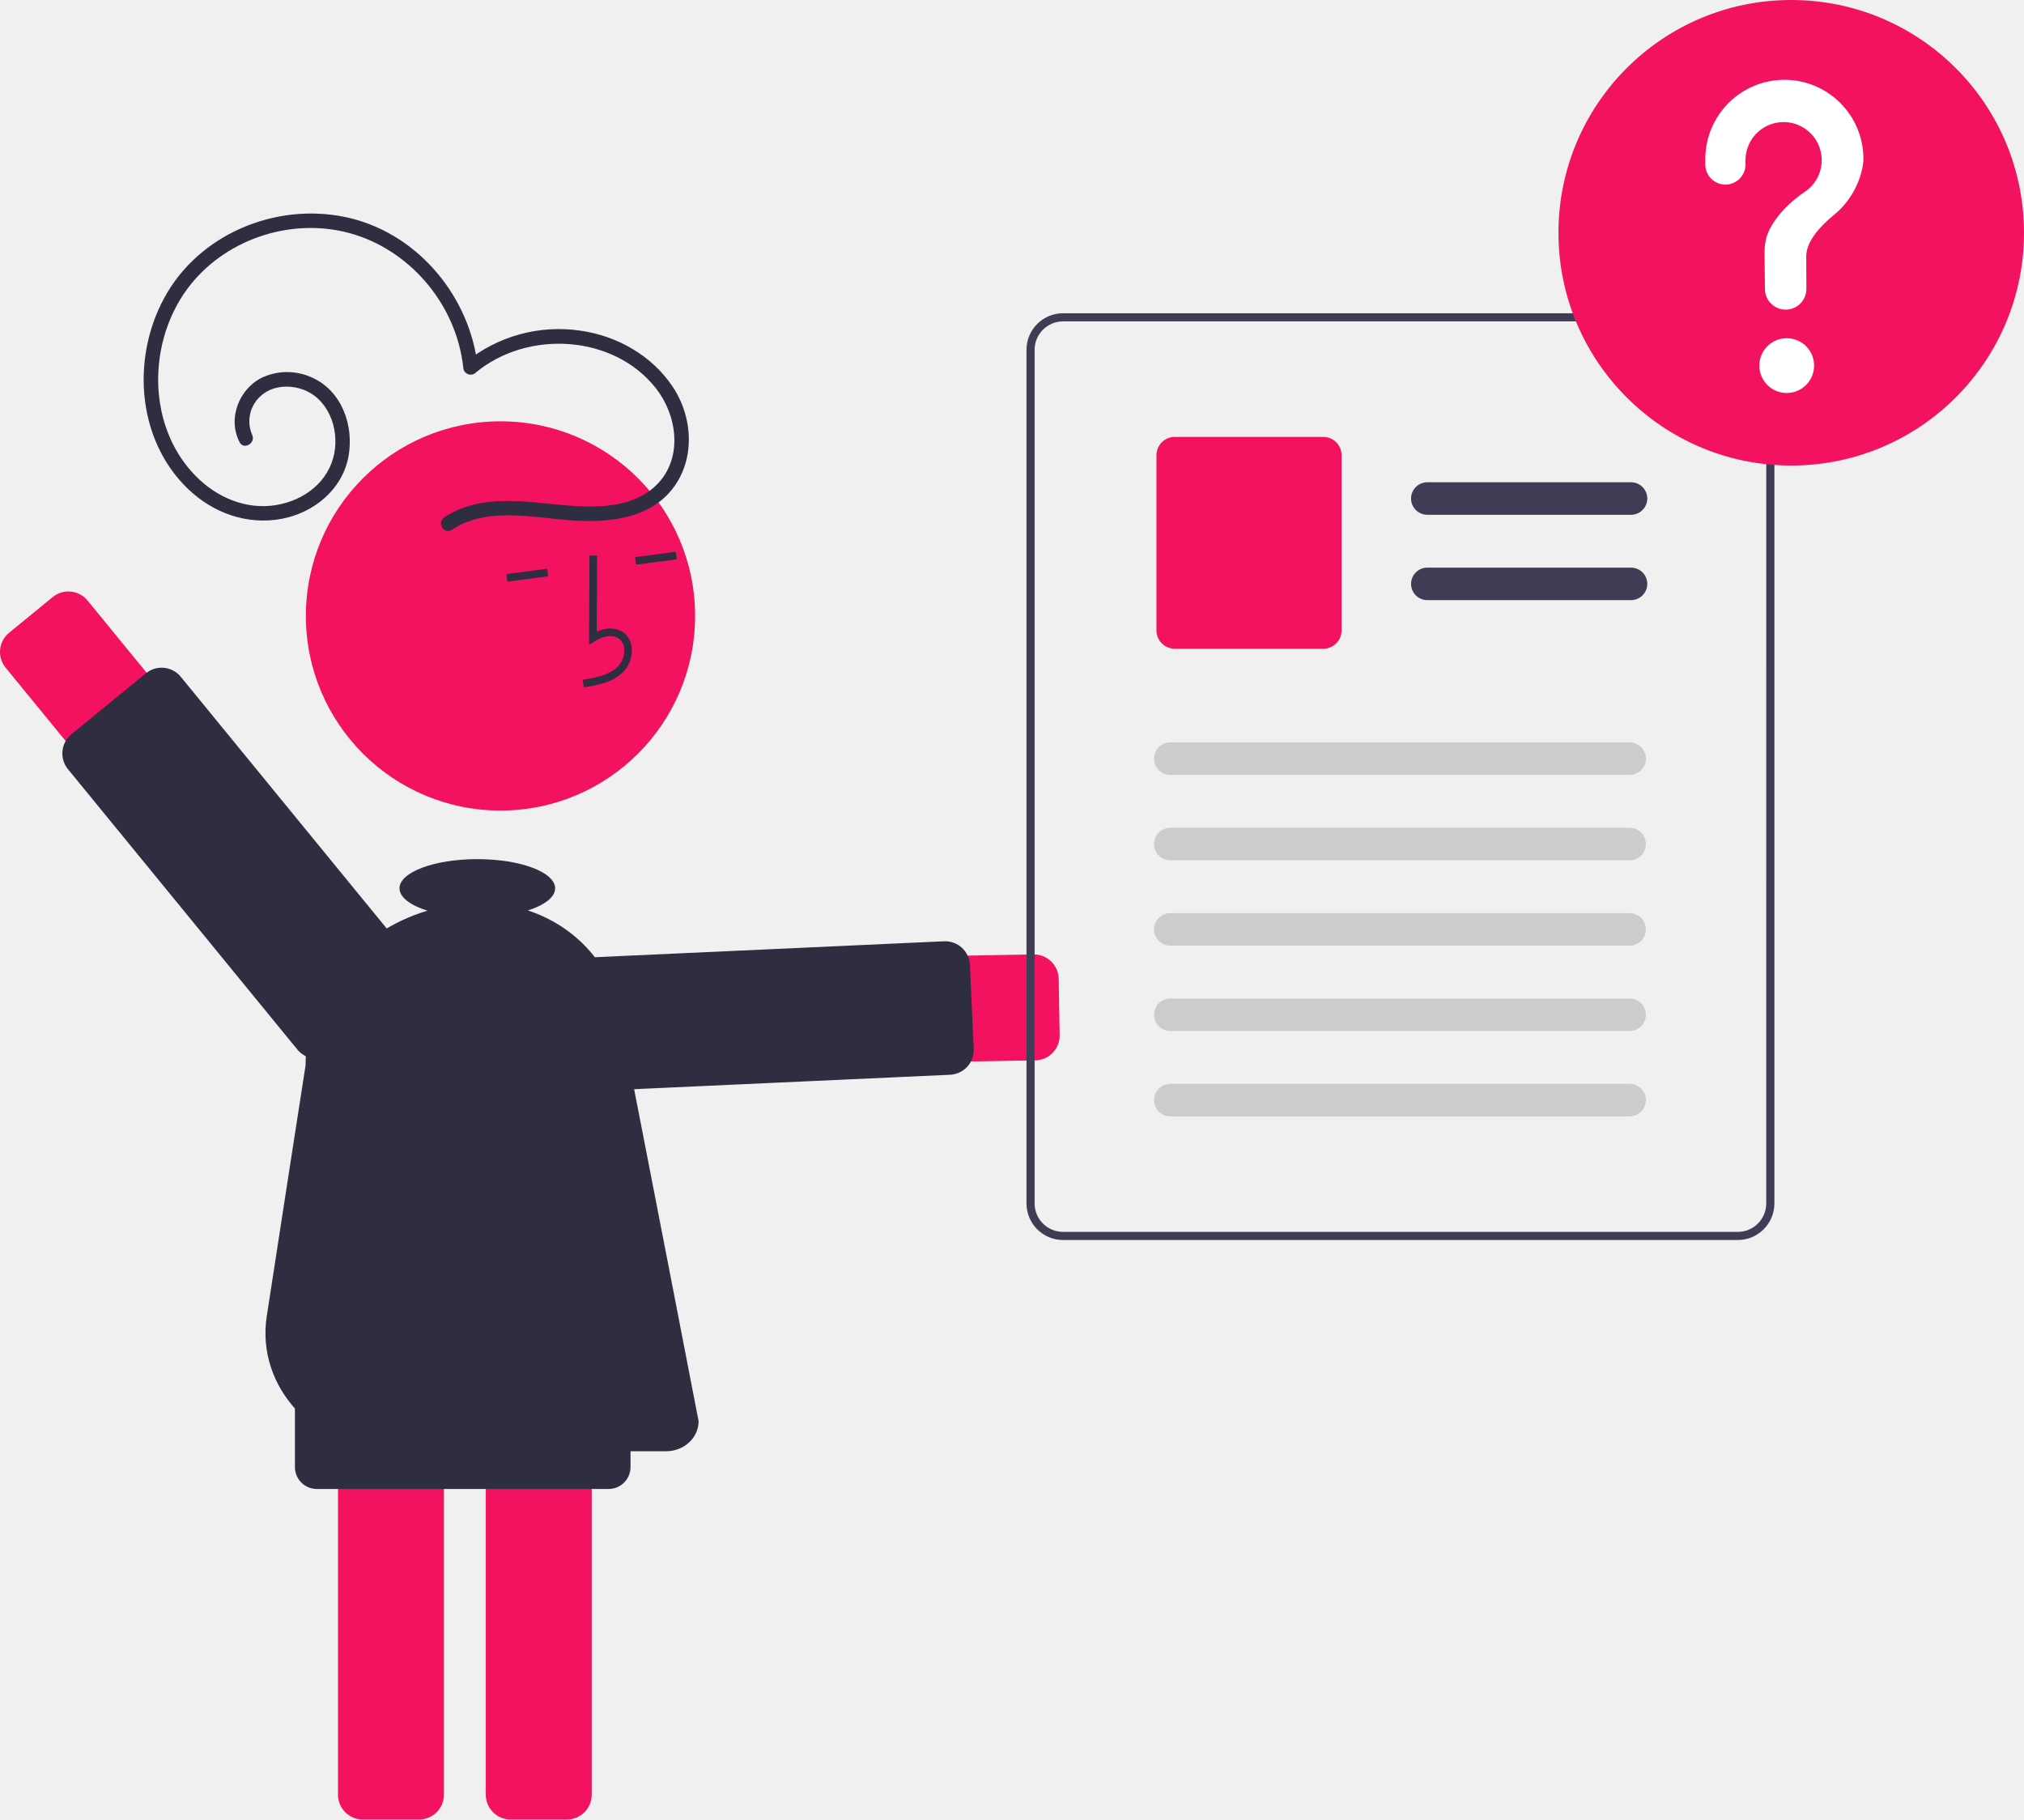
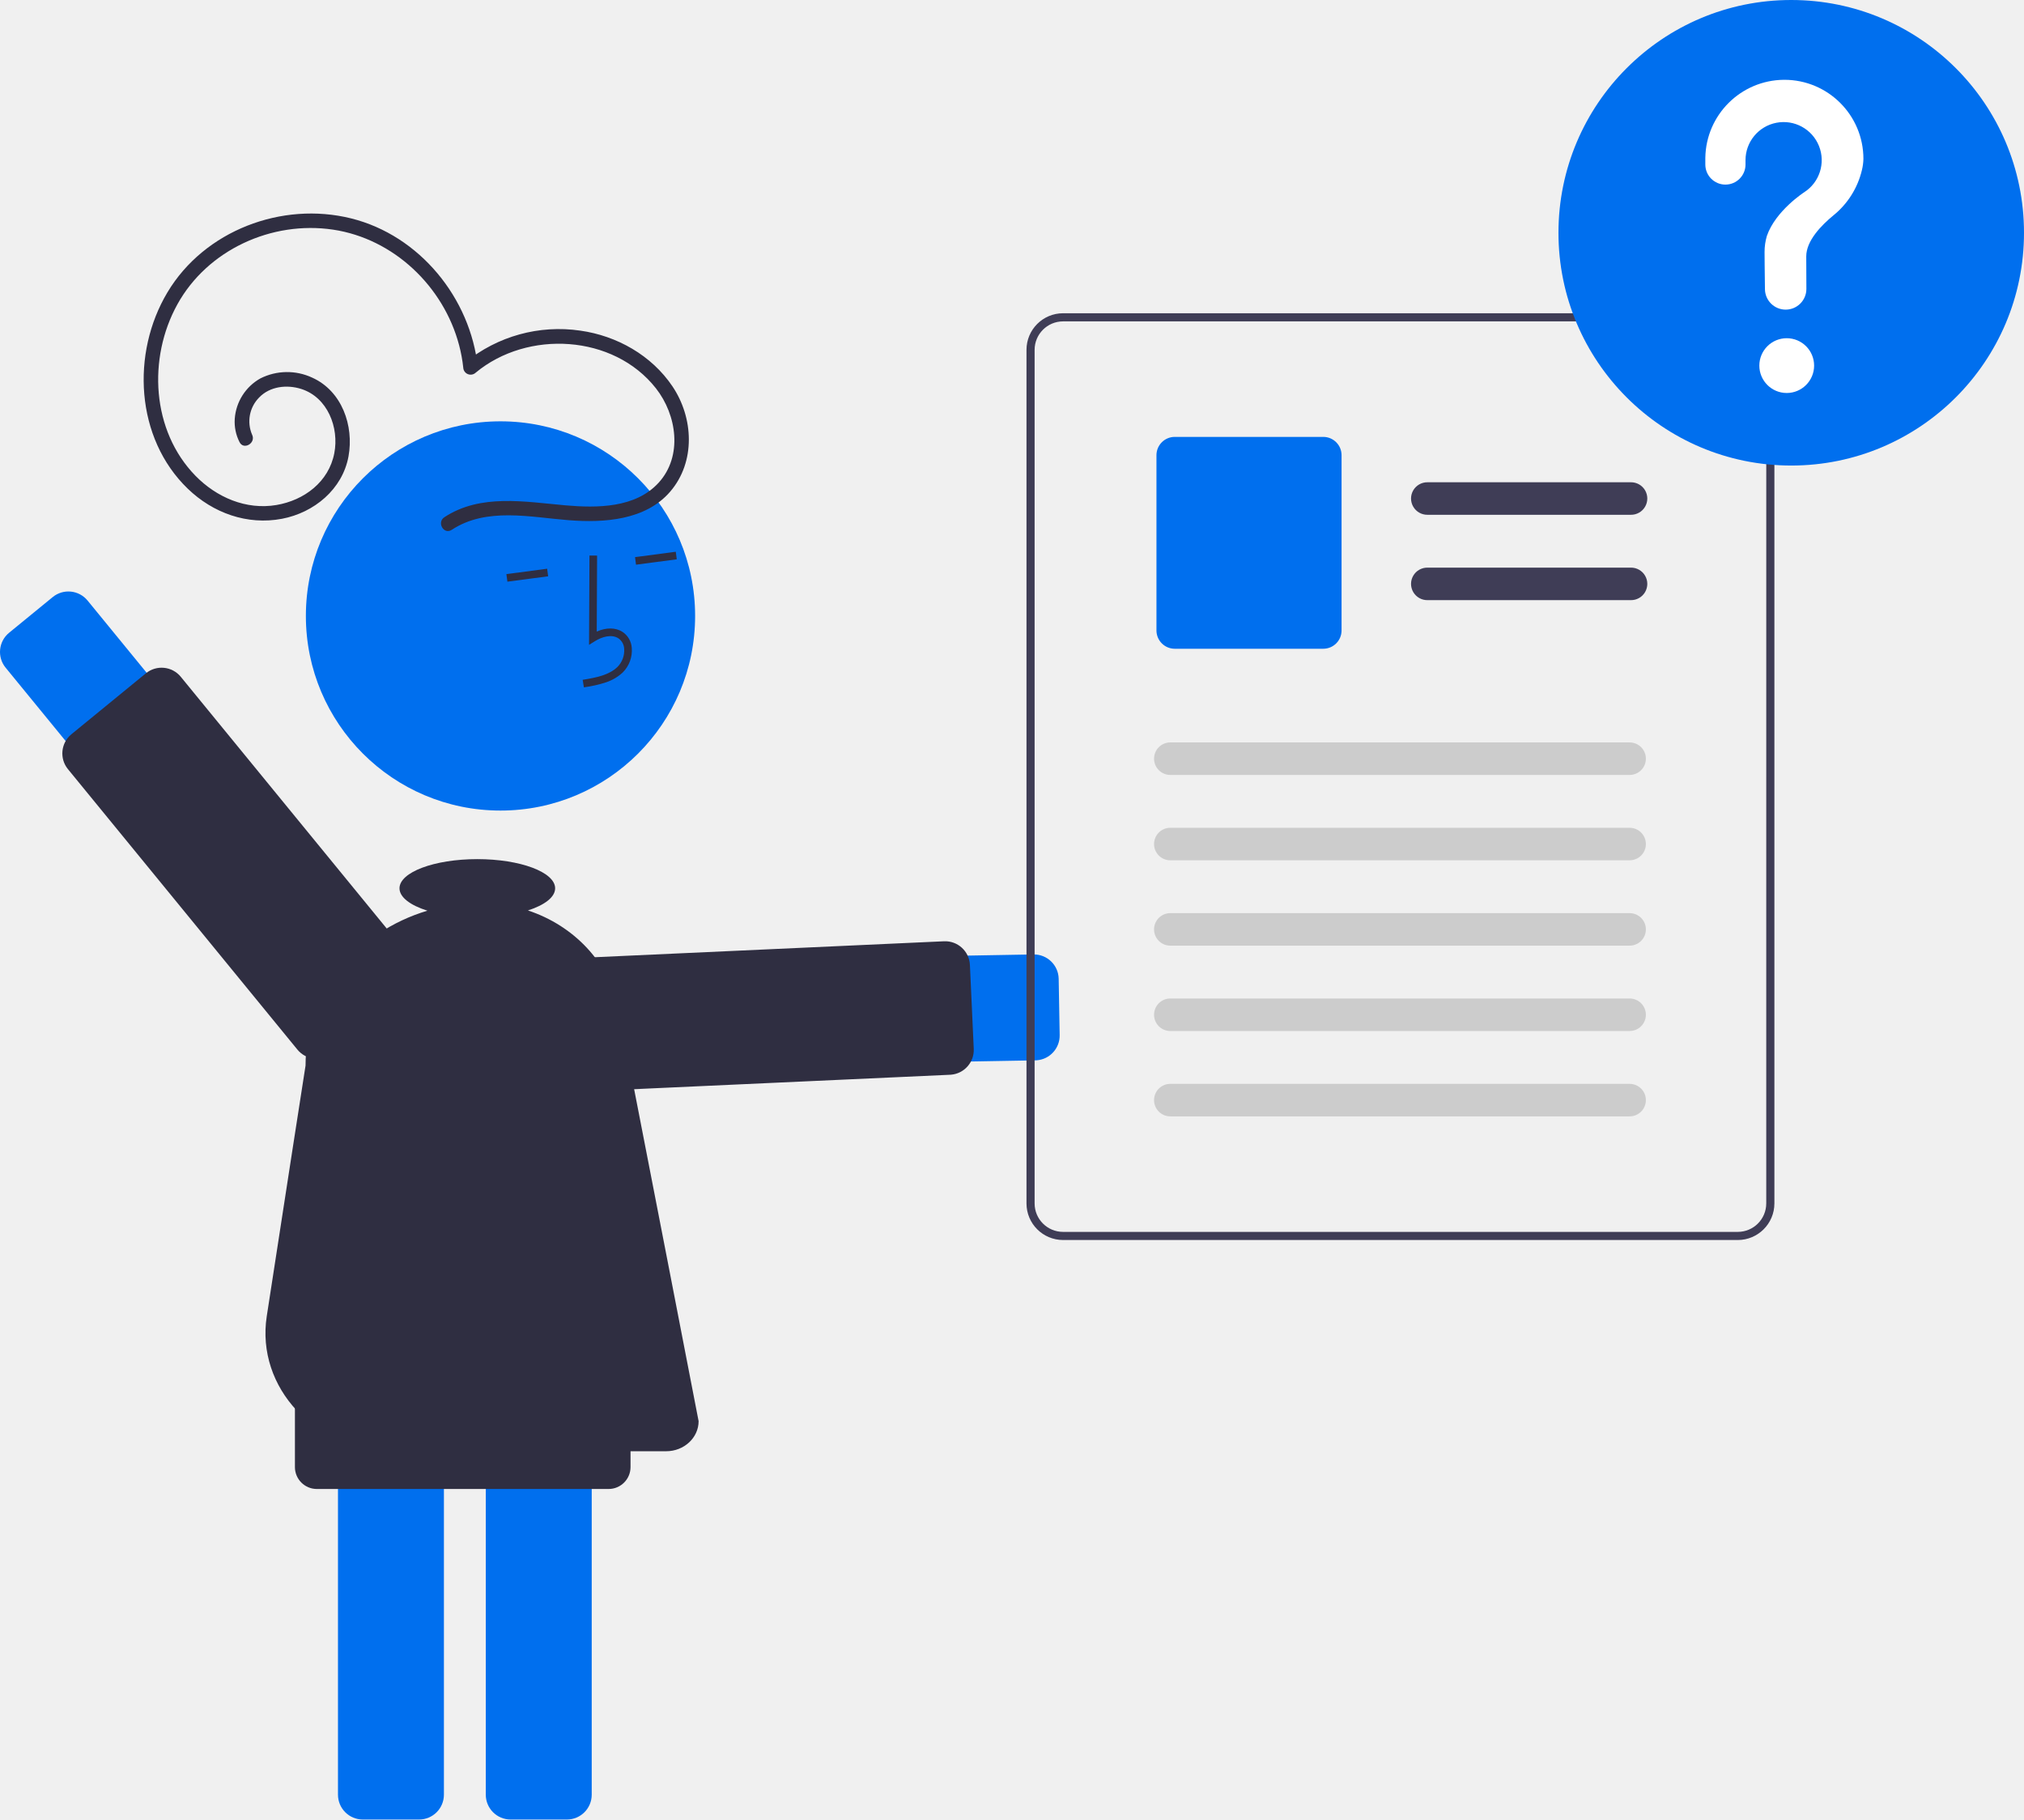
<svg xmlns="http://www.w3.org/2000/svg" data-name="Layer 1" width="516.171" height="464.019" viewBox="0 0 516.171 464.019">
-   <path d="M605.943,488.406l-112.518,1.979a13.508,13.508,0,1,1-.475-27.012l112.518-1.978a6.326,6.326,0,0,1,6.436,6.214l.252,14.362a6.326,6.326,0,0,1-5.791,6.414Q606.155,488.402,605.943,488.406Z" transform="translate(-341.9143 -217.9903)" fill="#f31260" />
+   <path d="M605.943,488.406l-112.518,1.979a13.508,13.508,0,1,1-.475-27.012l112.518-1.978a6.326,6.326,0,0,1,6.436,6.214l.252,14.362a6.326,6.326,0,0,1-5.791,6.414Q606.155,488.402,605.943,488.406Z" transform="translate(-341.9143 -217.9903)" fill="#006FEE" />
  <path d="M584.213,492.077l-92.311,4.214a6.325,6.325,0,0,1-6.608-6.03l-.977-21.401a6.326,6.326,0,0,1,6.031-6.608l92.311-4.214a6.325,6.325,0,0,1,6.608,6.03l.977,21.401a6.334,6.334,0,0,1-5.792,6.593C584.373,492.068,584.293,492.073,584.213,492.077Z" transform="translate(-341.9143 -217.9903)" fill="#2f2e41" />
-   <path d="M428.108,675.684V555.967a6.333,6.333,0,0,1,6.326-6.326h14.364a6.333,6.333,0,0,1,6.326,6.326V675.684a6.333,6.333,0,0,1-6.326,6.326H434.433A6.333,6.333,0,0,1,428.108,675.684Z" transform="translate(-341.9143 -217.9903)" fill="#f31260" />
-   <path d="M465.802,675.684V555.967a6.333,6.333,0,0,1,6.326-6.326H486.492a6.333,6.333,0,0,1,6.326,6.326V675.684a6.333,6.333,0,0,1-6.326,6.326H472.128A6.333,6.333,0,0,1,465.802,675.684Z" transform="translate(-341.9143 -217.9903)" fill="#f31260" />
-   <circle cx="127.639" cy="157.08" r="49.633" fill="#f31260" />
+   <path d="M428.108,675.684V555.967a6.333,6.333,0,0,1,6.326-6.326h14.364a6.333,6.333,0,0,1,6.326,6.326V675.684a6.333,6.333,0,0,1-6.326,6.326H434.433A6.333,6.333,0,0,1,428.108,675.684Z" transform="translate(-341.9143 -217.9903)" fill="#006FEE" />
+   <path d="M465.802,675.684V555.967a6.333,6.333,0,0,1,6.326-6.326H486.492a6.333,6.333,0,0,1,6.326,6.326V675.684a6.333,6.333,0,0,1-6.326,6.326H472.128A6.333,6.333,0,0,1,465.802,675.684Z" transform="translate(-341.9143 -217.9903)" fill="#006FEE" />
+   <circle cx="127.639" cy="157.08" r="49.633" fill="#006FEE" />
  <path d="M496.419,392.017a11.771,11.771,0,0,0,4.299-2.523,7.915,7.915,0,0,0,2.314-6.266,5.325,5.325,0,0,0-2.367-4.098c-1.775-1.139-4.149-1.142-6.566-.077l.091-19.376-1.946-.009-.108,22.779,1.5-.943c1.739-1.092,4.223-1.861,5.977-.735a3.42,3.42,0,0,1,1.481,2.646,5.981,5.981,0,0,1-1.72,4.672c-2.149,2.053-5.285,2.695-8.861,3.269l.308,1.922A32.079,32.079,0,0,0,496.419,392.017Z" transform="translate(-341.9143 -217.9903)" fill="#2f2e41" />
  <rect x="503.944" y="359.375" width="10.483" height="1.946" transform="translate(-384.7108 -148.2221) rotate(-7.5232)" fill="#2f2e41" />
  <rect x="471.14" y="363.706" width="10.483" height="1.946" transform="translate(-385.5602 -152.4797) rotate(-7.5232)" fill="#2f2e41" />
-   <path d="M364.254,371.152l71.261,87.097a13.507,13.507,0,1,1-20.908,17.107l-71.262-87.097a6.325,6.325,0,0,1,.89-8.901l11.117-9.096a6.326,6.326,0,0,1,8.902.89Z" transform="translate(-341.9143 -217.9903)" fill="#f31260" />
+   <path d="M364.254,371.152l71.261,87.097a13.507,13.507,0,1,1-20.908,17.107l-71.262-87.097a6.325,6.325,0,0,1,.89-8.901l11.117-9.096a6.326,6.326,0,0,1,8.902.89Z" transform="translate(-341.9143 -217.9903)" fill="#006FEE" />
  <path d="M388.02,390.591l58.516,71.519a6.325,6.325,0,0,1-.89,8.901l-18.988,15.536a6.325,6.325,0,0,1-8.902-.89l-58.516-71.519a6.333,6.333,0,0,1,.89-8.901l18.989-15.536a6.326,6.326,0,0,1,8.902.89Z" transform="translate(-341.9143 -217.9903)" fill="#2f2e41" />
  <path id="b687333e-18de-4d8a-8832-7c3edcdf36cf-829" data-name="Path 336" d="M793.716,303.645a9.427,9.427,0,0,0-8.621-5.768H613.023a9.333,9.333,0,0,0-9.328,9.328V524.893a9.333,9.333,0,0,0,9.328,9.328H785.102a9.34,9.34,0,0,0,9.328-9.328V307.205a9.161,9.161,0,0,0-.707-3.56Zm-1.364,221.248a7.265,7.265,0,0,1-7.256,7.256H613.023a7.258,7.258,0,0,1-7.256-7.255V307.206a7.266,7.266,0,0,1,7.256-7.256H785.102a7.292,7.292,0,0,1,6.735,4.565,8.045,8.045,0,0,1,.273.819,7.195,7.195,0,0,1,.248,1.873Z" transform="translate(-341.9143 -217.9903)" fill="#3f3d56" />
  <path id="eca15e8c-c9ce-4149-9dd0-d1ea6c849243-830" data-name="Path 337" d="M757.807,349.272H705.976a4.147,4.147,0,1,1,0-8.293h51.831a4.147,4.147,0,1,1,0,8.293Z" transform="translate(-341.9143 -217.9903)" fill="#3f3d56" />
  <path id="b9f37388-2aff-4ffa-881f-18e269279f19-831" data-name="Path 338" d="M757.807,371.041H705.976a4.147,4.147,0,1,1,0-8.293h51.831a4.147,4.147,0,1,1,0,8.293Z" transform="translate(-341.9143 -217.9903)" fill="#3f3d56" />
-   <path id="ab29eed0-504d-400c-b1ab-2256c8d671ed-832" data-name="Path 339" d="M679.382,383.436H641.505a4.67,4.67,0,0,1-4.665-4.665V334.073a4.67,4.67,0,0,1,4.665-4.665h37.878a4.67,4.67,0,0,1,4.665,4.665V378.771A4.67,4.67,0,0,1,679.382,383.436Z" transform="translate(-341.9143 -217.9903)" fill="#f31260" />
+   <path id="ab29eed0-504d-400c-b1ab-2256c8d671ed-832" data-name="Path 339" d="M679.382,383.436H641.505a4.67,4.67,0,0,1-4.665-4.665V334.073a4.67,4.67,0,0,1,4.665-4.665h37.878a4.67,4.67,0,0,1,4.665,4.665V378.771A4.67,4.67,0,0,1,679.382,383.436Z" transform="translate(-341.9143 -217.9903)" fill="#006FEE" />
  <path id="fa5fec34-0c55-4409-8f72-9659063fc84a-833" data-name="Path 340" d="M757.447,415.616H640.31a4.147,4.147,0,0,1,0-8.293H757.447a4.147,4.147,0,1,1,0,8.293Z" transform="translate(-341.9143 -217.9903)" fill="#ccc" />
  <path id="a43251d6-16e2-4557-b881-b3d221f9e0a0-834" data-name="Path 341" d="M757.447,437.385H640.31a4.147,4.147,0,0,1,0-8.293H757.447a4.147,4.147,0,1,1,0,8.293Z" transform="translate(-341.9143 -217.9903)" fill="#ccc" />
  <path id="b1a9b5d8-150e-43cf-a101-e2528d51164c-835" data-name="Path 342" d="M757.447,459.153H640.31a4.147,4.147,0,0,1,0-8.293H757.447a4.147,4.147,0,1,1,0,8.293Z" transform="translate(-341.9143 -217.9903)" fill="#ccc" />
  <path id="fb13d629-1d1d-4a08-ba0c-67ba8ed3b5d8-836" data-name="Path 343" d="M757.447,480.922H640.31a4.147,4.147,0,0,1,0-8.293H757.447a4.147,4.147,0,1,1,0,8.293Z" transform="translate(-341.9143 -217.9903)" fill="#ccc" />
  <path id="f81dc734-d8e2-4a40-b2eb-9530c4619ee2-837" data-name="Path 344" d="M757.447,502.691H640.31a4.147,4.147,0,0,1,0-8.293H757.447a4.147,4.147,0,1,1,0,8.293Z" transform="translate(-341.9143 -217.9903)" fill="#ccc" />
-   <circle id="bb95e310-3287-4bad-95b8-3adafab6ad5a" data-name="Ellipse 44" cx="456.809" cy="59.362" r="59.362" fill="#f31260" />
+   <circle id="bb95e310-3287-4bad-95b8-3adafab6ad5a" data-name="Ellipse 44" cx="456.809" cy="59.362" r="59.362" fill="#006FEE" />
  <circle cx="455.66" cy="93.237" r="6.985" fill="#fff" />
  <path d="M796.826,238.343a20.213,20.213,0,0,0-20.01,19.864c-.001.101-.002.809-.002,1.736a5.124,5.124,0,0,0,5.124,5.124h0a5.128,5.128,0,0,0,5.126-5.129v-.003c-.001-.63-.001-1.067-.001-1.094a9.718,9.718,0,1,1,14.96,8.181l.002.002s-7.293,4.695-9.516,11.136l.002 0a14.274,14.274,0,0,0-.588,4.065c0,.566.033,5.515.098,9.532a5.282,5.282,0,0,0,5.283,5.196h0a5.284,5.284,0,0,0,5.283-5.284l-0-.032c-.022-3.679-.034-7.963-.034-8.274,0-3.955,3.815-7.895,6.949-10.465a21.077,21.077,0,0,0,7.249-11.54,13.174,13.174,0,0,0,.38-2.86A20.157,20.157,0,0,0,796.972,238.342Q796.899,238.342,796.826,238.343Z" transform="translate(-341.9143 -217.9903)" fill="#fff" />
  <path d="M457.111,353.111c8.886-5.842,20.055-3.214,29.931-2.451,8.924.69,19.502.01,25.779-7.281,6.53-7.586,5.985-18.848.578-26.872-5.322-7.897-14.155-12.884-23.501-14.199a37.702,37.702,0,0,0-29.3,8.091l3.176,1.316c-1.851-17.695-14.861-33.691-32.317-38.03-17.661-4.39-37.412,3.102-46.835,18.85-9.289,15.524-8.189,37.187,5.182,50.088,6.421,6.196,15.156,9.352,24.02,7.668,8.175-1.553,15.439-7.513,16.969-15.929,1.418-7.802-1.68-16.663-9.268-20.07a15.13,15.13,0,0,0-13.224.211,12.855,12.855,0,0,0-6.518,10.283,11.363,11.363,0,0,0,1.209,5.936c1.053,2.15,4.264.266,3.213-1.878a8.628,8.628,0,0,1,1.783-9.47c2.758-2.882,7.113-3.36,10.778-2.182,6.707,2.156,9.668,9.85,8.404,16.377-1.416,7.311-7.657,12.009-14.764,13.212-7.728,1.308-15.265-1.955-20.63-7.444-11.235-11.494-12.208-30.008-4.629-43.726,7.689-13.917,24.089-21.39,39.711-19.056,15.448,2.308,28.17,14.459,32.134,29.44a37.702,37.702,0,0,1,1.06,5.721,1.889,1.889,0,0,0,3.176,1.316c13.2-10.963,35.155-9.787,45.978,4.004,5.308,6.763,6.872,17.266.674,24.06-5.902,6.469-15.703,6.476-23.764,5.767-10.312-.906-21.648-3.037-30.885,3.035-1.993,1.31-.131,4.534,1.878,3.213Z" transform="translate(-341.9143 -217.9903)" fill="#2f2e41" />
  <path d="M497.133,597.715H422.71a5.588,5.588,0,0,1-5.582-5.582V567.325a5.588,5.588,0,0,1,5.582-5.582h74.423a5.588,5.588,0,0,1,5.582,5.582v24.808A5.588,5.588,0,0,1,497.133,597.715Z" transform="translate(-341.9143 -217.9903)" fill="#2f2e41" />
  <path d="M499.676,475.407c-2.33-11.916-11.38-21.353-23.126-25.233,4.242-1.365,6.938-3.386,6.938-5.646,0-4.11-8.885-7.442-19.846-7.442s-19.846,3.332-19.846,7.442c0,2.293,2.77,4.343,7.119,5.708-18.008,5.369-31.078,21.041-31.078,39.496,0,0-5.543,35.535-9.895,63.941-2.784,18.173,12.429,34.416,32.229,34.416h69.633c4.561,0,8.272-3.44,8.272-7.669C520.077,580.418,507.246,514.116,499.676,475.407Z" transform="translate(-341.9143 -217.9903)" fill="#2f2e41" />
</svg>
